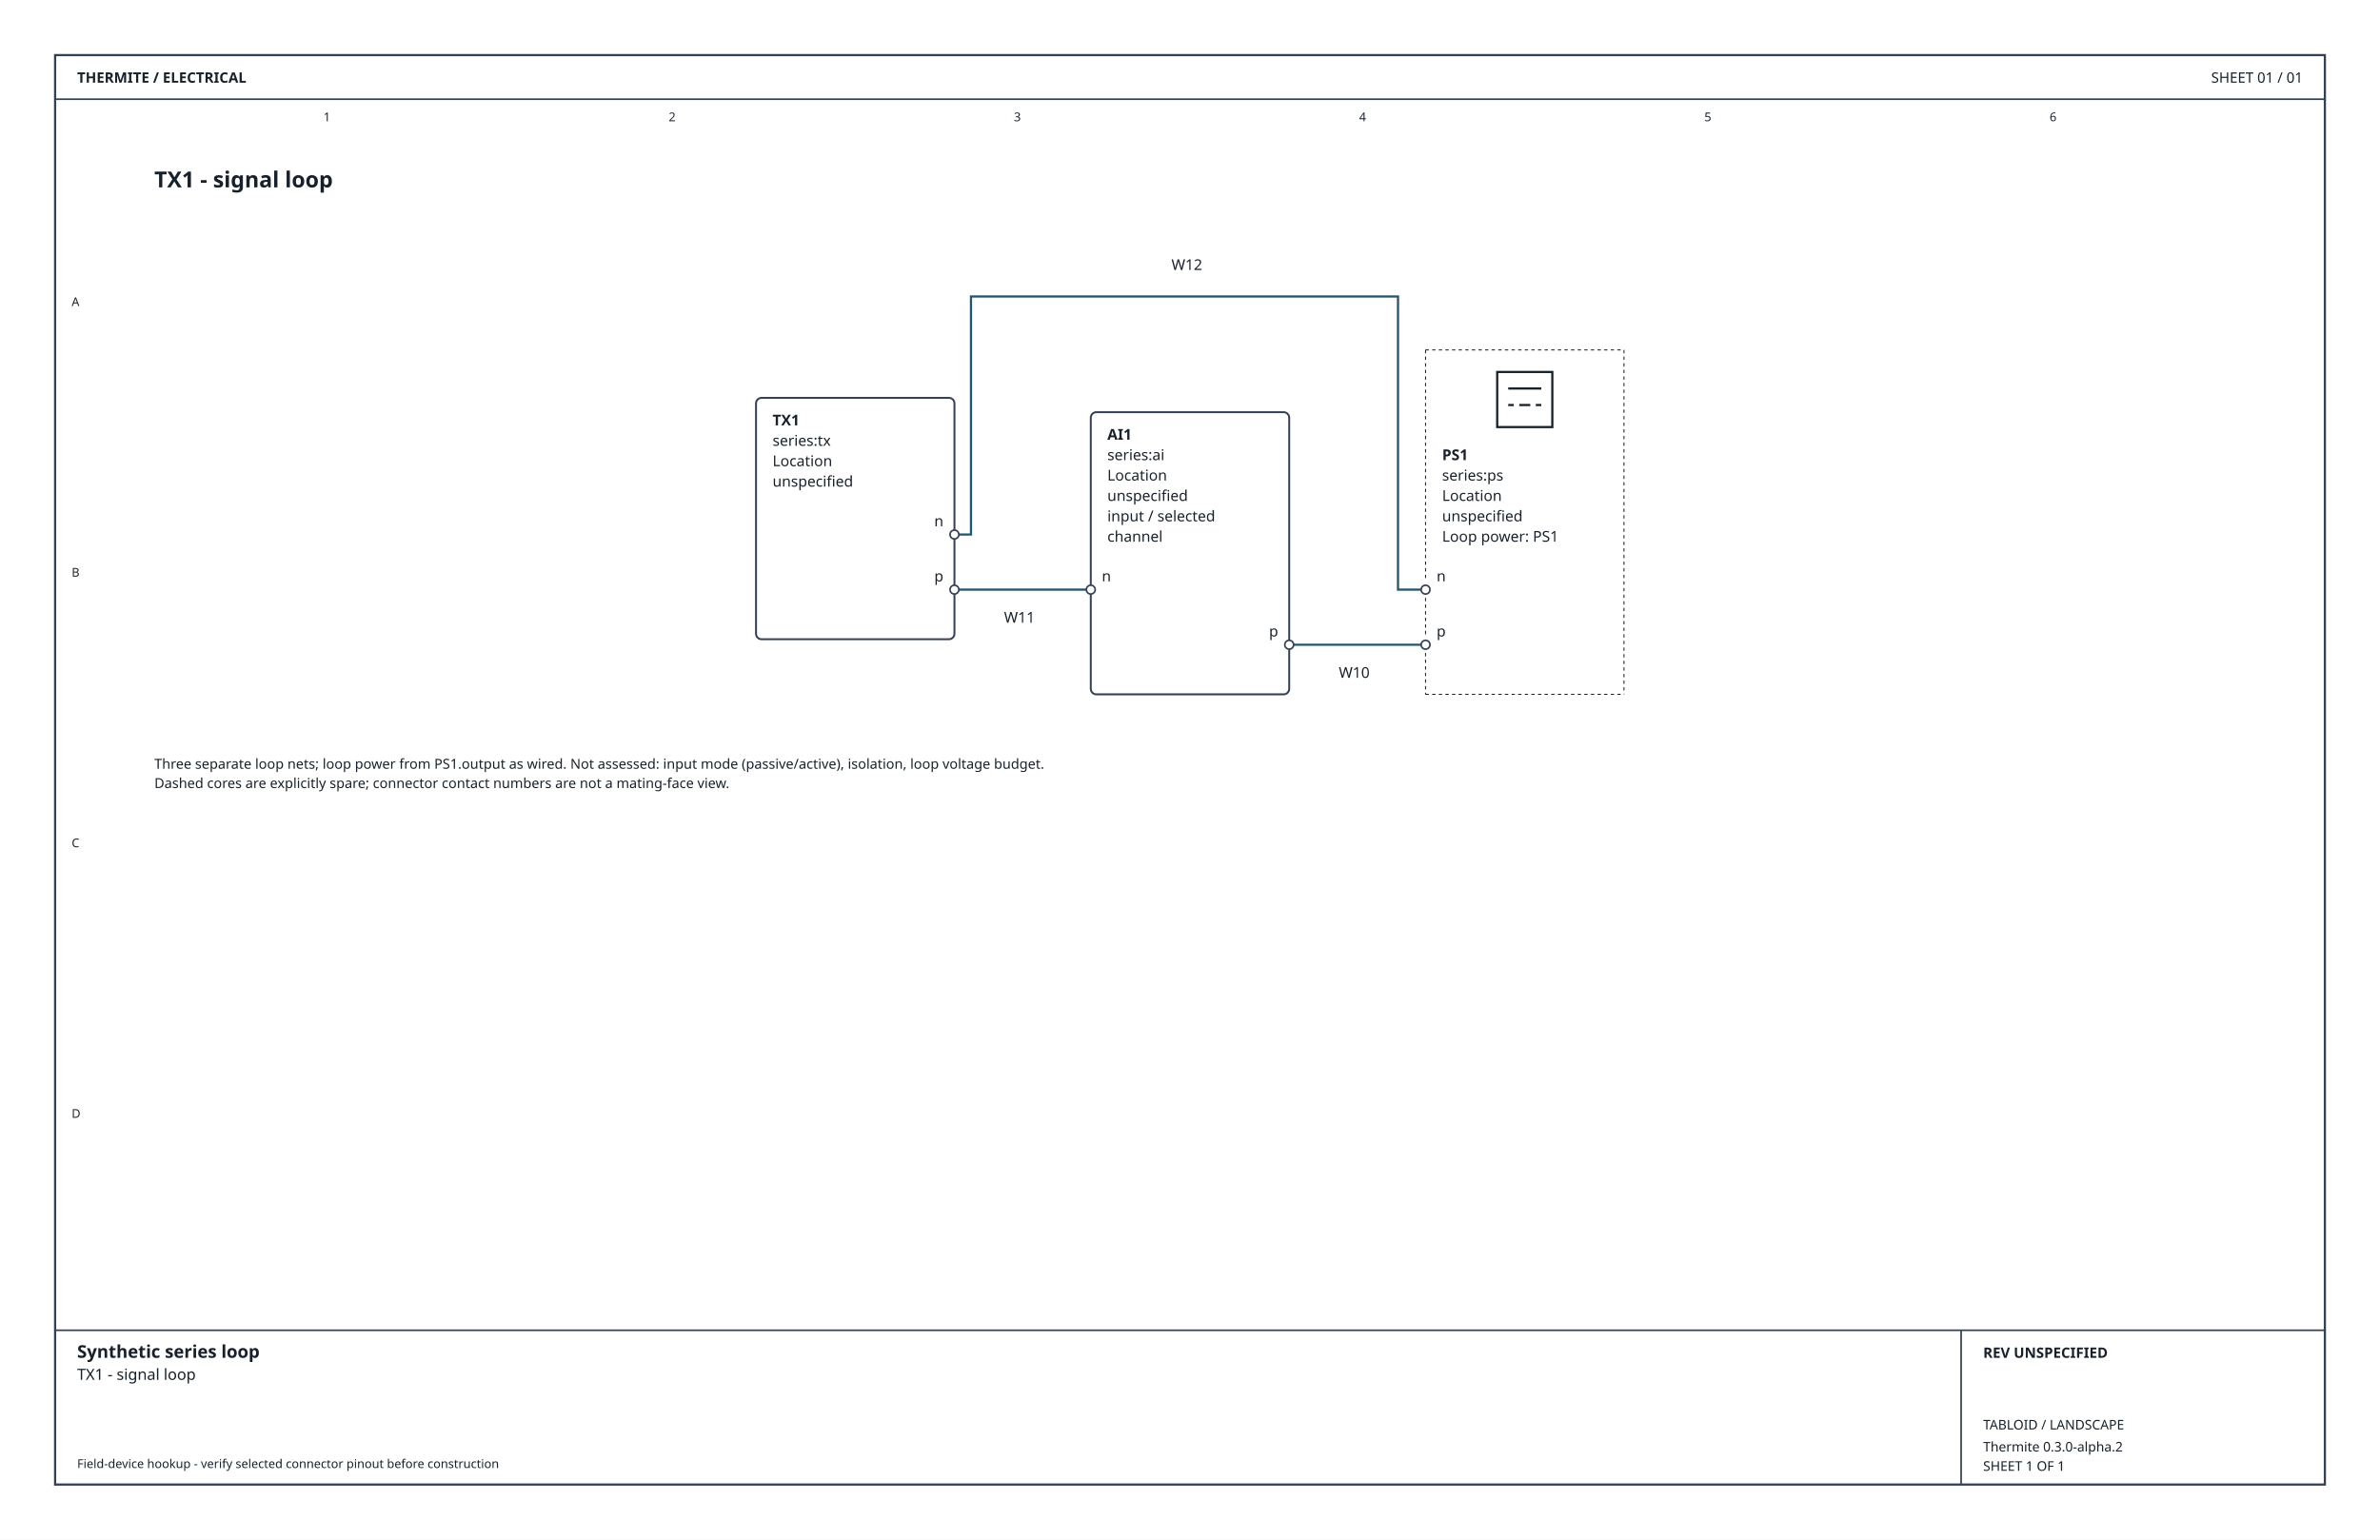
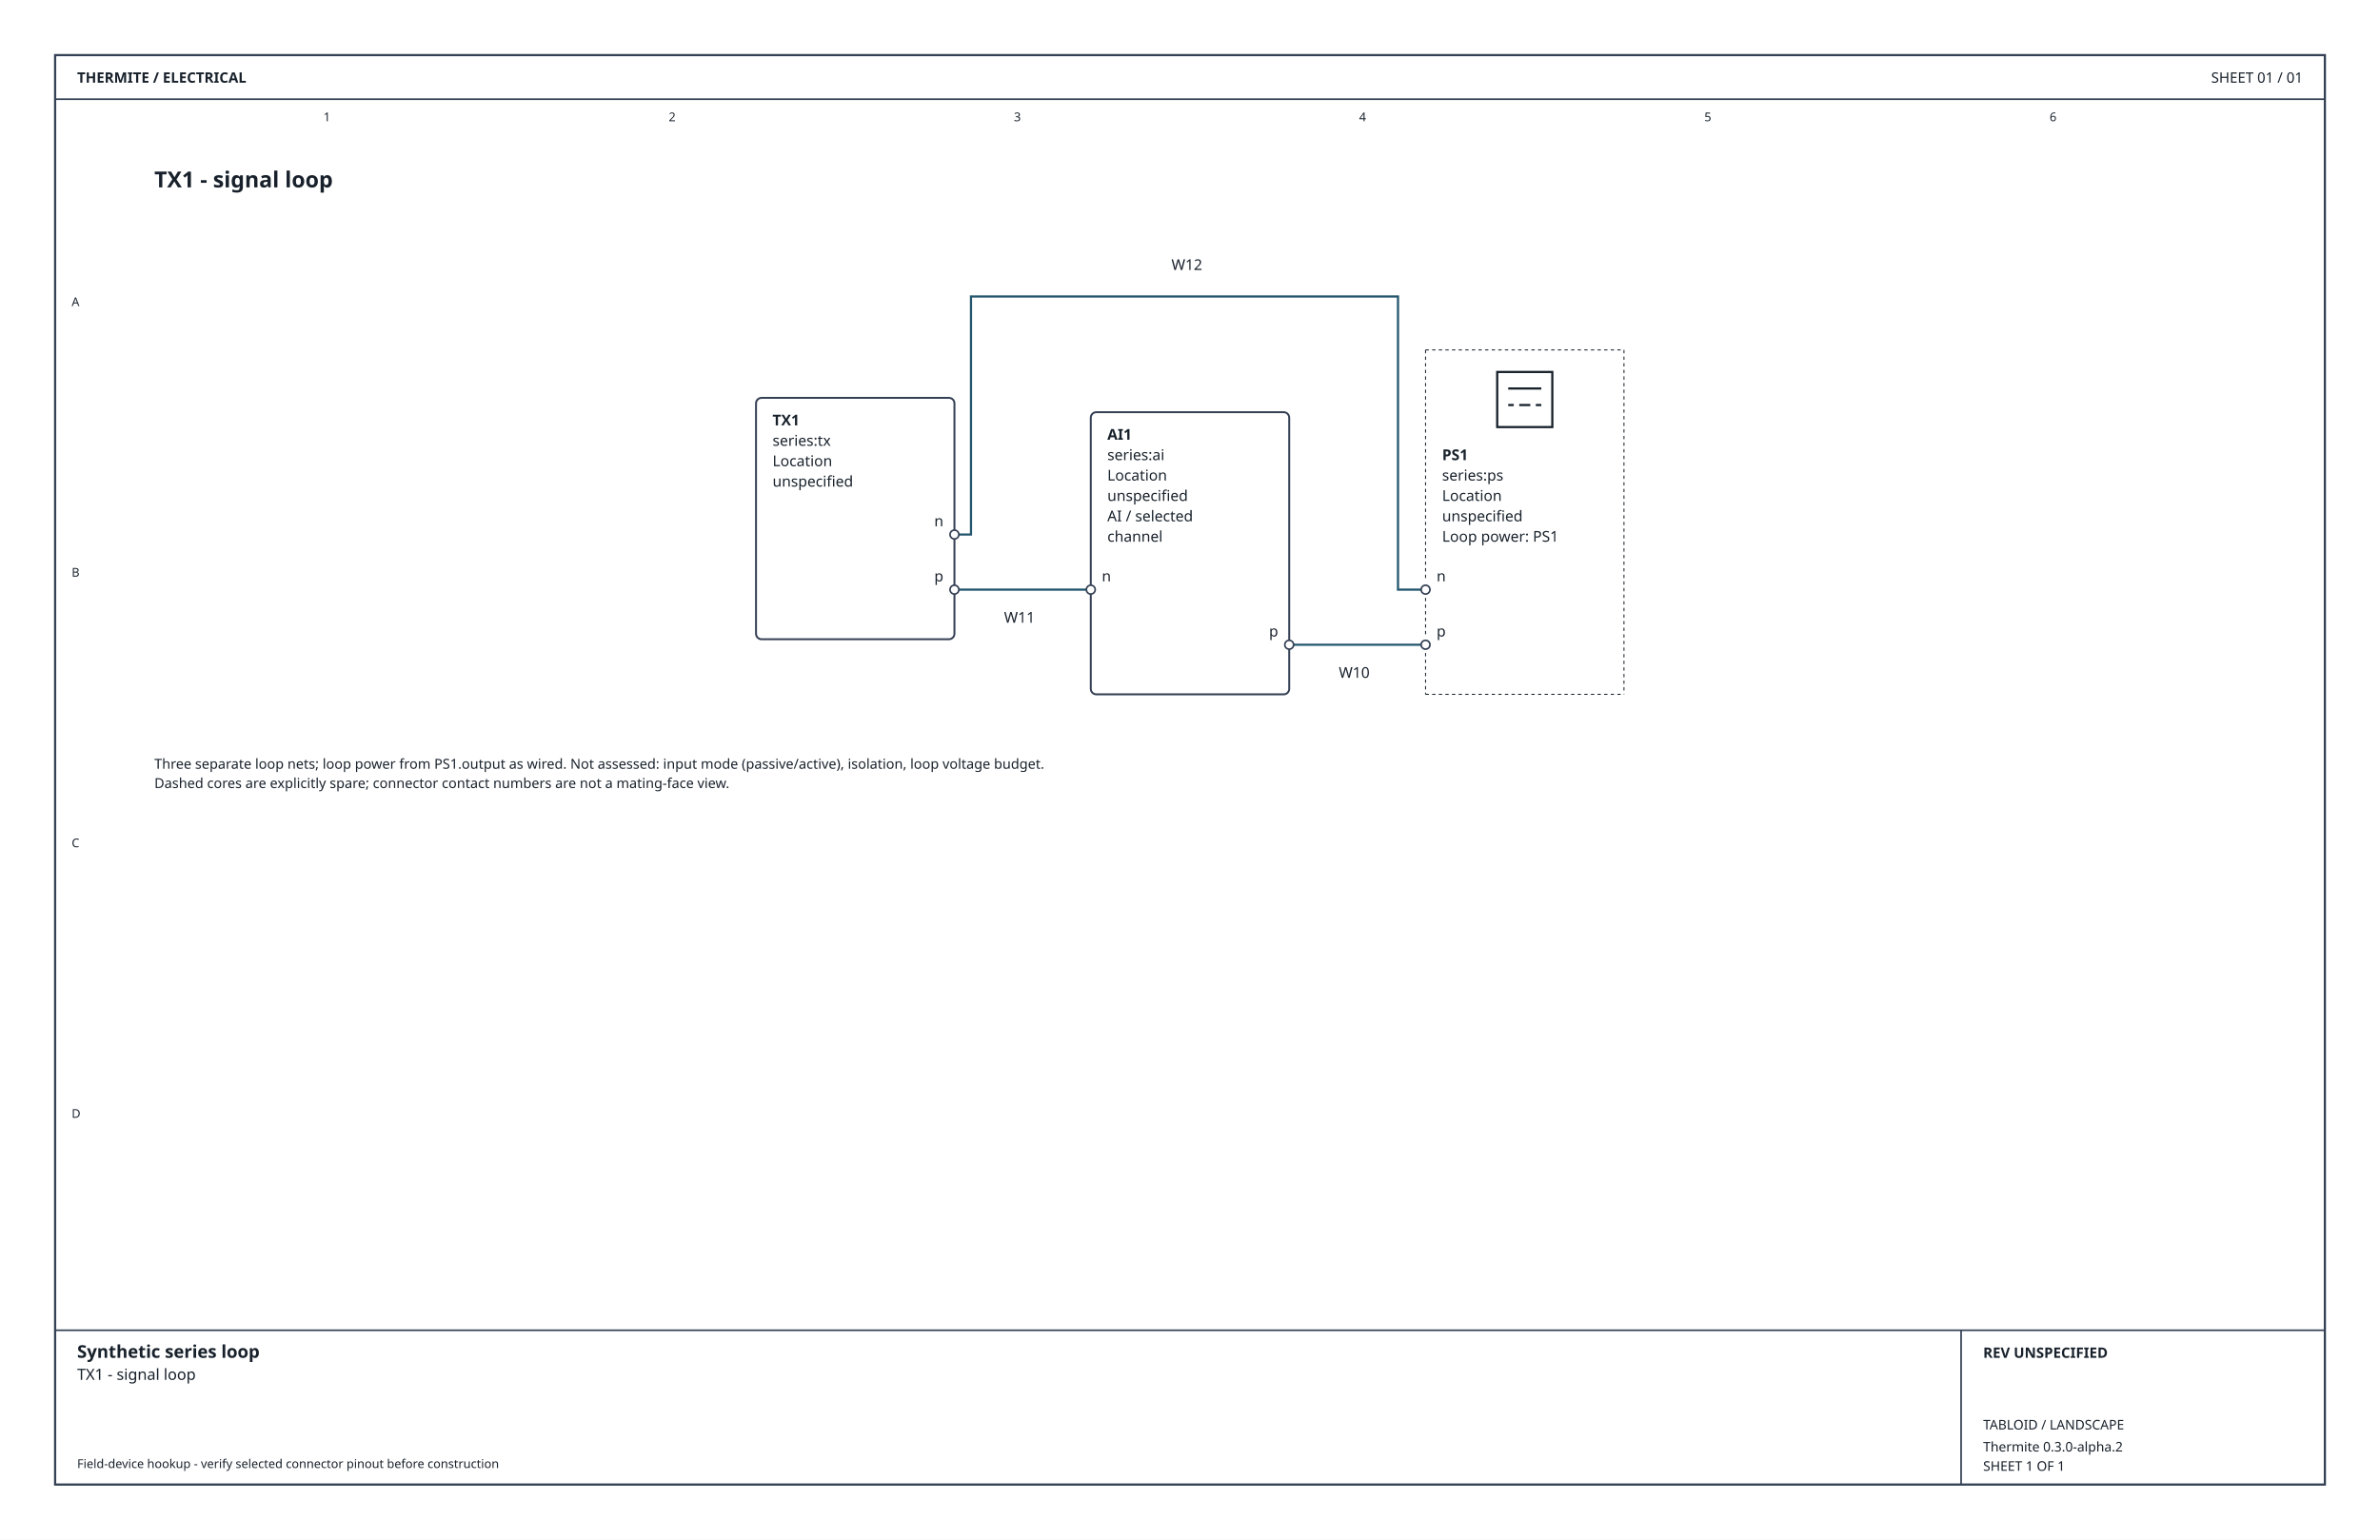
<svg xmlns="http://www.w3.org/2000/svg" width="431.8mm" height="279.4mm" viewBox="0 0 431.8 279.4" role="img" aria-label="TX1 - signal loop, sheet 1 of 1" data-sheet="1" data-total-sheets="1" data-paper="tabloid">
  <rect width="431.8" height="279.4" fill="white" />
  <rect x="10" y="10" width="411.8" height="259.4" fill="none" stroke="#344054" stroke-width="0.4" />
  <text x="14" y="15" font-family="Thermite Sans, Thermite Math, sans-serif" font-size="2.6" text-anchor="start" font-weight="700" fill="#18212b">THERMITE  /  ELECTRICAL</text>
  <text x="417.8" y="15" font-family="Thermite Sans, Thermite Math, sans-serif" font-size="2.6" text-anchor="end" font-weight="400" fill="#18212b">SHEET 01 / 01</text>
  <path d="M 10 18 L 421.8 18" fill="none" stroke="#344054" stroke-width="0.3" />
  <text x="28" y="34" font-family="Thermite Sans, Thermite Math, sans-serif" font-size="4" text-anchor="start" font-weight="700" fill="#18212b">TX1 - signal loop</text>
  <g transform="translate(131.164 40) scale(1)">
    <g transform="translate(0 0)">
      <g data-loop-conductor="74000000-0000-4000-8000-000000000010" data-net-id="net:sha256:ea75aba856959fb3effe9a19ea7fee04331762249f129d578a5646b214df70ea" data-terminal-ends="[{&quot;deviceUid&quot;:&quot;74000000-0000-4000-8000-000000000003&quot;,&quot;terminalKey&quot;:&quot;p&quot;},{&quot;deviceUid&quot;:&quot;74000000-0000-4000-8000-000000000001&quot;,&quot;terminalKey&quot;:&quot;p&quot;}]">
        <path d="M 102.736 77 L 127.472 77" fill="none" stroke="#23566d" stroke-width="0.4" stroke-linecap="round" />
        <rect x="110.736" y="80" width="8.736" height="4.8" fill="white" />
        <text x="111.736" y="83" font-family="Thermite Sans, Thermite Math, sans-serif" font-size="2.7" text-anchor="start" font-weight="400" fill="#18212b">W10</text>
      </g>
      <g data-loop-conductor="74000000-0000-4000-8000-000000000011" data-net-id="net:sha256:5a10ab2aa4314e109f16abb3a85edf3b6d5fd9182d9b638c85d494ff6d9c1402" data-terminal-ends="[{&quot;deviceUid&quot;:&quot;74000000-0000-4000-8000-000000000002&quot;,&quot;terminalKey&quot;:&quot;p&quot;},{&quot;deviceUid&quot;:&quot;74000000-0000-4000-8000-000000000003&quot;,&quot;terminalKey&quot;:&quot;n&quot;}]">
        <path d="M 42 67 L 66.736 67" fill="none" stroke="#23566d" stroke-width="0.4" stroke-linecap="round" />
        <rect x="50" y="70" width="8.736" height="4.8" fill="white" />
        <text x="51" y="73" font-family="Thermite Sans, Thermite Math, sans-serif" font-size="2.7" text-anchor="start" font-weight="400" fill="#18212b">W11</text>
      </g>
      <g data-loop-conductor="74000000-0000-4000-8000-000000000012" data-net-id="net:sha256:524b12d00bf8da02d017de32b9f8be8e7d931b9ed11328174aaab9fcf48b2b71" data-terminal-ends="[{&quot;deviceUid&quot;:&quot;74000000-0000-4000-8000-000000000002&quot;,&quot;terminalKey&quot;:&quot;n&quot;},{&quot;deviceUid&quot;:&quot;74000000-0000-4000-8000-000000000001&quot;,&quot;terminalKey&quot;:&quot;n&quot;}]">
        <path d="M 42 57 L 45 57 L 45 13.8 L 122.472 13.8 L 122.472 67 L 127.472 67" fill="none" stroke="#23566d" stroke-width="0.4" stroke-linecap="round" />
        <rect x="80.368" y="6" width="8.736" height="4.8" fill="white" />
        <text x="81.368" y="9" font-family="Thermite Sans, Thermite Math, sans-serif" font-size="2.7" text-anchor="start" font-weight="400" fill="#18212b">W12</text>
      </g>
      <g data-device-uid="74000000-0000-4000-8000-000000000002" data-body-width="36" data-body-height="43.8" transform="translate(6 32.2)">
        <rect width="36" height="43.8" rx="1" fill="white" stroke="#344054" stroke-width="0.35" />
        <text x="3" y="5" font-family="Thermite Sans, Thermite Math, sans-serif" font-size="2.7" text-anchor="start" font-weight="700" fill="#18212b">TX1</text>
        <text x="3" y="8.7" font-family="Thermite Sans, Thermite Math, sans-serif" font-size="2.7" text-anchor="start" font-weight="400" fill="#18212b">series:tx</text>
        <text x="3" y="12.4" font-family="Thermite Sans, Thermite Math, sans-serif" font-size="2.7" text-anchor="start" font-weight="400" fill="#18212b">Location</text>
        <text x="3" y="16.1" font-family="Thermite Sans, Thermite Math, sans-serif" font-size="2.7" text-anchor="start" font-weight="400" fill="#18212b">unspecified</text>
        <g data-loop-terminal="[&quot;74000000-0000-4000-8000-000000000002&quot;,&quot;n&quot;]">
          <circle cx="36" cy="24.8" r="0.8" fill="white" stroke="#344054" stroke-width="0.3" />
          <text x="34" y="23.3" font-family="Thermite Sans, Thermite Math, sans-serif" font-size="2.7" text-anchor="end" font-weight="400" fill="#18212b">n</text>
        </g>
        <g data-loop-terminal="[&quot;74000000-0000-4000-8000-000000000002&quot;,&quot;p&quot;]">
          <circle cx="36" cy="34.8" r="0.8" fill="white" stroke="#344054" stroke-width="0.3" />
          <text x="34" y="33.3" font-family="Thermite Sans, Thermite Math, sans-serif" font-size="2.7" text-anchor="end" font-weight="400" fill="#18212b">p</text>
        </g>
      </g>
      <g data-device-uid="74000000-0000-4000-8000-000000000003" data-body-width="36" data-body-height="51.2" transform="translate(66.736 34.8)">
        <rect width="36" height="51.2" rx="1" fill="white" stroke="#344054" stroke-width="0.35" />
        <text x="3" y="5" font-family="Thermite Sans, Thermite Math, sans-serif" font-size="2.7" text-anchor="start" font-weight="700" fill="#18212b">AI1</text>
        <text x="3" y="8.7" font-family="Thermite Sans, Thermite Math, sans-serif" font-size="2.7" text-anchor="start" font-weight="400" fill="#18212b">series:ai</text>
        <text x="3" y="12.4" font-family="Thermite Sans, Thermite Math, sans-serif" font-size="2.7" text-anchor="start" font-weight="400" fill="#18212b">Location</text>
        <text x="3" y="16.1" font-family="Thermite Sans, Thermite Math, sans-serif" font-size="2.7" text-anchor="start" font-weight="400" fill="#18212b">unspecified</text>
-         <text x="3" y="19.8" font-family="Thermite Sans, Thermite Math, sans-serif" font-size="2.7" text-anchor="start" font-weight="400" fill="#18212b">input / selected</text>
+         <text x="3" y="19.8" font-family="Thermite Sans, Thermite Math, sans-serif" font-size="2.7" text-anchor="start" font-weight="400" fill="#18212b">AI / selected</text>
        <text x="3" y="23.5" font-family="Thermite Sans, Thermite Math, sans-serif" font-size="2.7" text-anchor="start" font-weight="400" fill="#18212b">channel</text>
        <g data-loop-terminal="[&quot;74000000-0000-4000-8000-000000000003&quot;,&quot;n&quot;]">
          <circle cx="0" cy="32.2" r="0.8" fill="white" stroke="#344054" stroke-width="0.3" />
          <text x="2" y="30.7" font-family="Thermite Sans, Thermite Math, sans-serif" font-size="2.7" text-anchor="start" font-weight="400" fill="#18212b">n</text>
        </g>
        <g data-loop-terminal="[&quot;74000000-0000-4000-8000-000000000003&quot;,&quot;p&quot;]">
          <circle cx="36" cy="42.2" r="0.8" fill="white" stroke="#344054" stroke-width="0.3" />
          <text x="34" y="40.7" font-family="Thermite Sans, Thermite Math, sans-serif" font-size="2.7" text-anchor="end" font-weight="400" fill="#18212b">p</text>
        </g>
      </g>
      <g data-device-uid="74000000-0000-4000-8000-000000000001" data-body-width="36" data-body-height="62.5" transform="translate(127.472 23.5)">
        <g data-source-enclosure="true" fill="none">
          <rect width="36" height="62.5" fill="white" stroke="none" />
          <line x1="0" y1="0" x2="0" y2="42" stroke="#17212b" stroke-width="0.18" stroke-dasharray="0.6 0.6" />
          <line x1="0" y1="45" x2="0" y2="52" stroke="#17212b" stroke-width="0.18" stroke-dasharray="0.6 0.6" />
          <line x1="0" y1="55" x2="0" y2="62.5" stroke="#17212b" stroke-width="0.18" stroke-dasharray="0.6 0.6" />
          <line x1="36" y1="0" x2="36" y2="62.5" stroke="#17212b" stroke-width="0.18" stroke-dasharray="0.6 0.6" />
          <line x1="0" y1="0" x2="36" y2="0" stroke="#17212b" stroke-width="0.18" stroke-dasharray="0.6 0.6" />
          <line x1="0" y1="62.5" x2="36" y2="62.5" stroke="#17212b" stroke-width="0.18" stroke-dasharray="0.6 0.6" />
        </g>
        <g transform="translate(12 3)">
          <g data-circuit-mark="dc-output" stroke="#17212b" stroke-width="0.4" fill="none">
            <rect x="1" y="1" width="10" height="10" />
            <line x1="3" y1="4" x2="9" y2="4" />
            <line x1="3" y1="7" x2="4" y2="7" />
            <line x1="5" y1="7" x2="7" y2="7" />
            <line x1="8" y1="7" x2="9" y2="7" />
          </g>
        </g>
        <text x="3" y="20" font-family="Thermite Sans, Thermite Math, sans-serif" font-size="2.7" text-anchor="start" font-weight="700" fill="#18212b">PS1</text>
        <text x="3" y="23.7" font-family="Thermite Sans, Thermite Math, sans-serif" font-size="2.7" text-anchor="start" font-weight="400" fill="#18212b">series:ps</text>
        <text x="3" y="27.4" font-family="Thermite Sans, Thermite Math, sans-serif" font-size="2.7" text-anchor="start" font-weight="400" fill="#18212b">Location</text>
        <text x="3" y="31.1" font-family="Thermite Sans, Thermite Math, sans-serif" font-size="2.7" text-anchor="start" font-weight="400" fill="#18212b">unspecified</text>
        <text x="3" y="34.8" font-family="Thermite Sans, Thermite Math, sans-serif" font-size="2.7" text-anchor="start" font-weight="400" fill="#18212b">Loop power: PS1</text>
        <g data-loop-terminal="[&quot;74000000-0000-4000-8000-000000000001&quot;,&quot;n&quot;]">
          <circle cx="0" cy="43.5" r="0.8" fill="white" stroke="#344054" stroke-width="0.3" />
          <text x="2" y="42" font-family="Thermite Sans, Thermite Math, sans-serif" font-size="2.7" text-anchor="start" font-weight="400" fill="#18212b">n</text>
        </g>
        <g data-loop-terminal="[&quot;74000000-0000-4000-8000-000000000001&quot;,&quot;p&quot;]">
          <circle cx="0" cy="53.5" r="0.8" fill="white" stroke="#344054" stroke-width="0.3" />
          <text x="2" y="52" font-family="Thermite Sans, Thermite Math, sans-serif" font-size="2.7" text-anchor="start" font-weight="400" fill="#18212b">p</text>
        </g>
      </g>
    </g>
  </g>
  <g data-engine-notes="true">
    <text x="28" y="139.5" font-family="Thermite Sans, Thermite Math, sans-serif" font-size="2.5" text-anchor="start" font-weight="400" fill="#18212b">Three separate loop nets; loop power from PS1.output as wired. Not assessed: input mode (passive/active), isolation, loop voltage budget.</text>
    <text x="28" y="143" font-family="Thermite Sans, Thermite Math, sans-serif" font-size="2.5" text-anchor="start" font-weight="400" fill="#18212b">Dashed cores are explicitly spare; connector contact numbers are not a mating-face view.</text>
  </g>
  <text x="59.317" y="22" font-family="Thermite Sans, Thermite Math, sans-serif" font-size="2.2" text-anchor="middle" font-weight="400" fill="#18212b">1</text>
  <text x="121.95" y="22" font-family="Thermite Sans, Thermite Math, sans-serif" font-size="2.2" text-anchor="middle" font-weight="400" fill="#18212b">2</text>
  <text x="184.583" y="22" font-family="Thermite Sans, Thermite Math, sans-serif" font-size="2.2" text-anchor="middle" font-weight="400" fill="#18212b">3</text>
  <text x="247.217" y="22" font-family="Thermite Sans, Thermite Math, sans-serif" font-size="2.2" text-anchor="middle" font-weight="400" fill="#18212b">4</text>
  <text x="309.85" y="22" font-family="Thermite Sans, Thermite Math, sans-serif" font-size="2.2" text-anchor="middle" font-weight="400" fill="#18212b">5</text>
  <text x="372.483" y="22" font-family="Thermite Sans, Thermite Math, sans-serif" font-size="2.2" text-anchor="middle" font-weight="400" fill="#18212b">6</text>
  <text x="13" y="55.55" font-family="Thermite Sans, Thermite Math, sans-serif" font-size="2.2" text-anchor="start" font-weight="400" fill="#18212b">A</text>
  <text x="13" y="104.65" font-family="Thermite Sans, Thermite Math, sans-serif" font-size="2.2" text-anchor="start" font-weight="400" fill="#18212b">B</text>
  <text x="13" y="153.75" font-family="Thermite Sans, Thermite Math, sans-serif" font-size="2.2" text-anchor="start" font-weight="400" fill="#18212b">C</text>
  <text x="13" y="202.85" font-family="Thermite Sans, Thermite Math, sans-serif" font-size="2.2" text-anchor="start" font-weight="400" fill="#18212b">D</text>
  <path d="M 10 241.4 L 421.8 241.4" fill="none" stroke="#344054" stroke-width="0.3" />
  <path d="M 355.8 241.4 L 355.8 269.4" fill="none" stroke="#344054" stroke-width="0.3" />
  <text x="14" y="246.4" font-family="Thermite Sans, Thermite Math, sans-serif" font-size="3.2" text-anchor="start" font-weight="700" fill="#18212b">Synthetic series loop</text>
  <text x="14" y="250.4" font-family="Thermite Sans, Thermite Math, sans-serif" font-size="2.8" text-anchor="start" font-weight="400" fill="#18212b">TX1 - signal loop</text>
  <text x="14" y="266.4" font-family="Thermite Sans, Thermite Math, sans-serif" font-size="2.2" text-anchor="start" font-weight="400" fill="#18212b">Field-device hookup - verify selected connector pinout before construction</text>
  <text x="359.8" y="246.4" font-family="Thermite Sans, Thermite Math, sans-serif" font-size="2.6" text-anchor="start" font-weight="700" fill="#18212b">REV UNSPECIFIED</text>
  <text x="359.8" y="259.4" font-family="Thermite Sans, Thermite Math, sans-serif" font-size="2.4" text-anchor="start" font-weight="400" fill="#18212b">TABLOID / LANDSCAPE</text>
  <text x="359.8" y="263.4" font-family="Thermite Sans, Thermite Math, sans-serif" font-size="2.4" text-anchor="start" font-weight="400" fill="#18212b">Thermite 0.3.0-alpha.2</text>
  <text x="359.8" y="266.9" font-family="Thermite Sans, Thermite Math, sans-serif" font-size="2.4" text-anchor="start" font-weight="400" fill="#18212b">SHEET 1 OF 1</text>
</svg>
